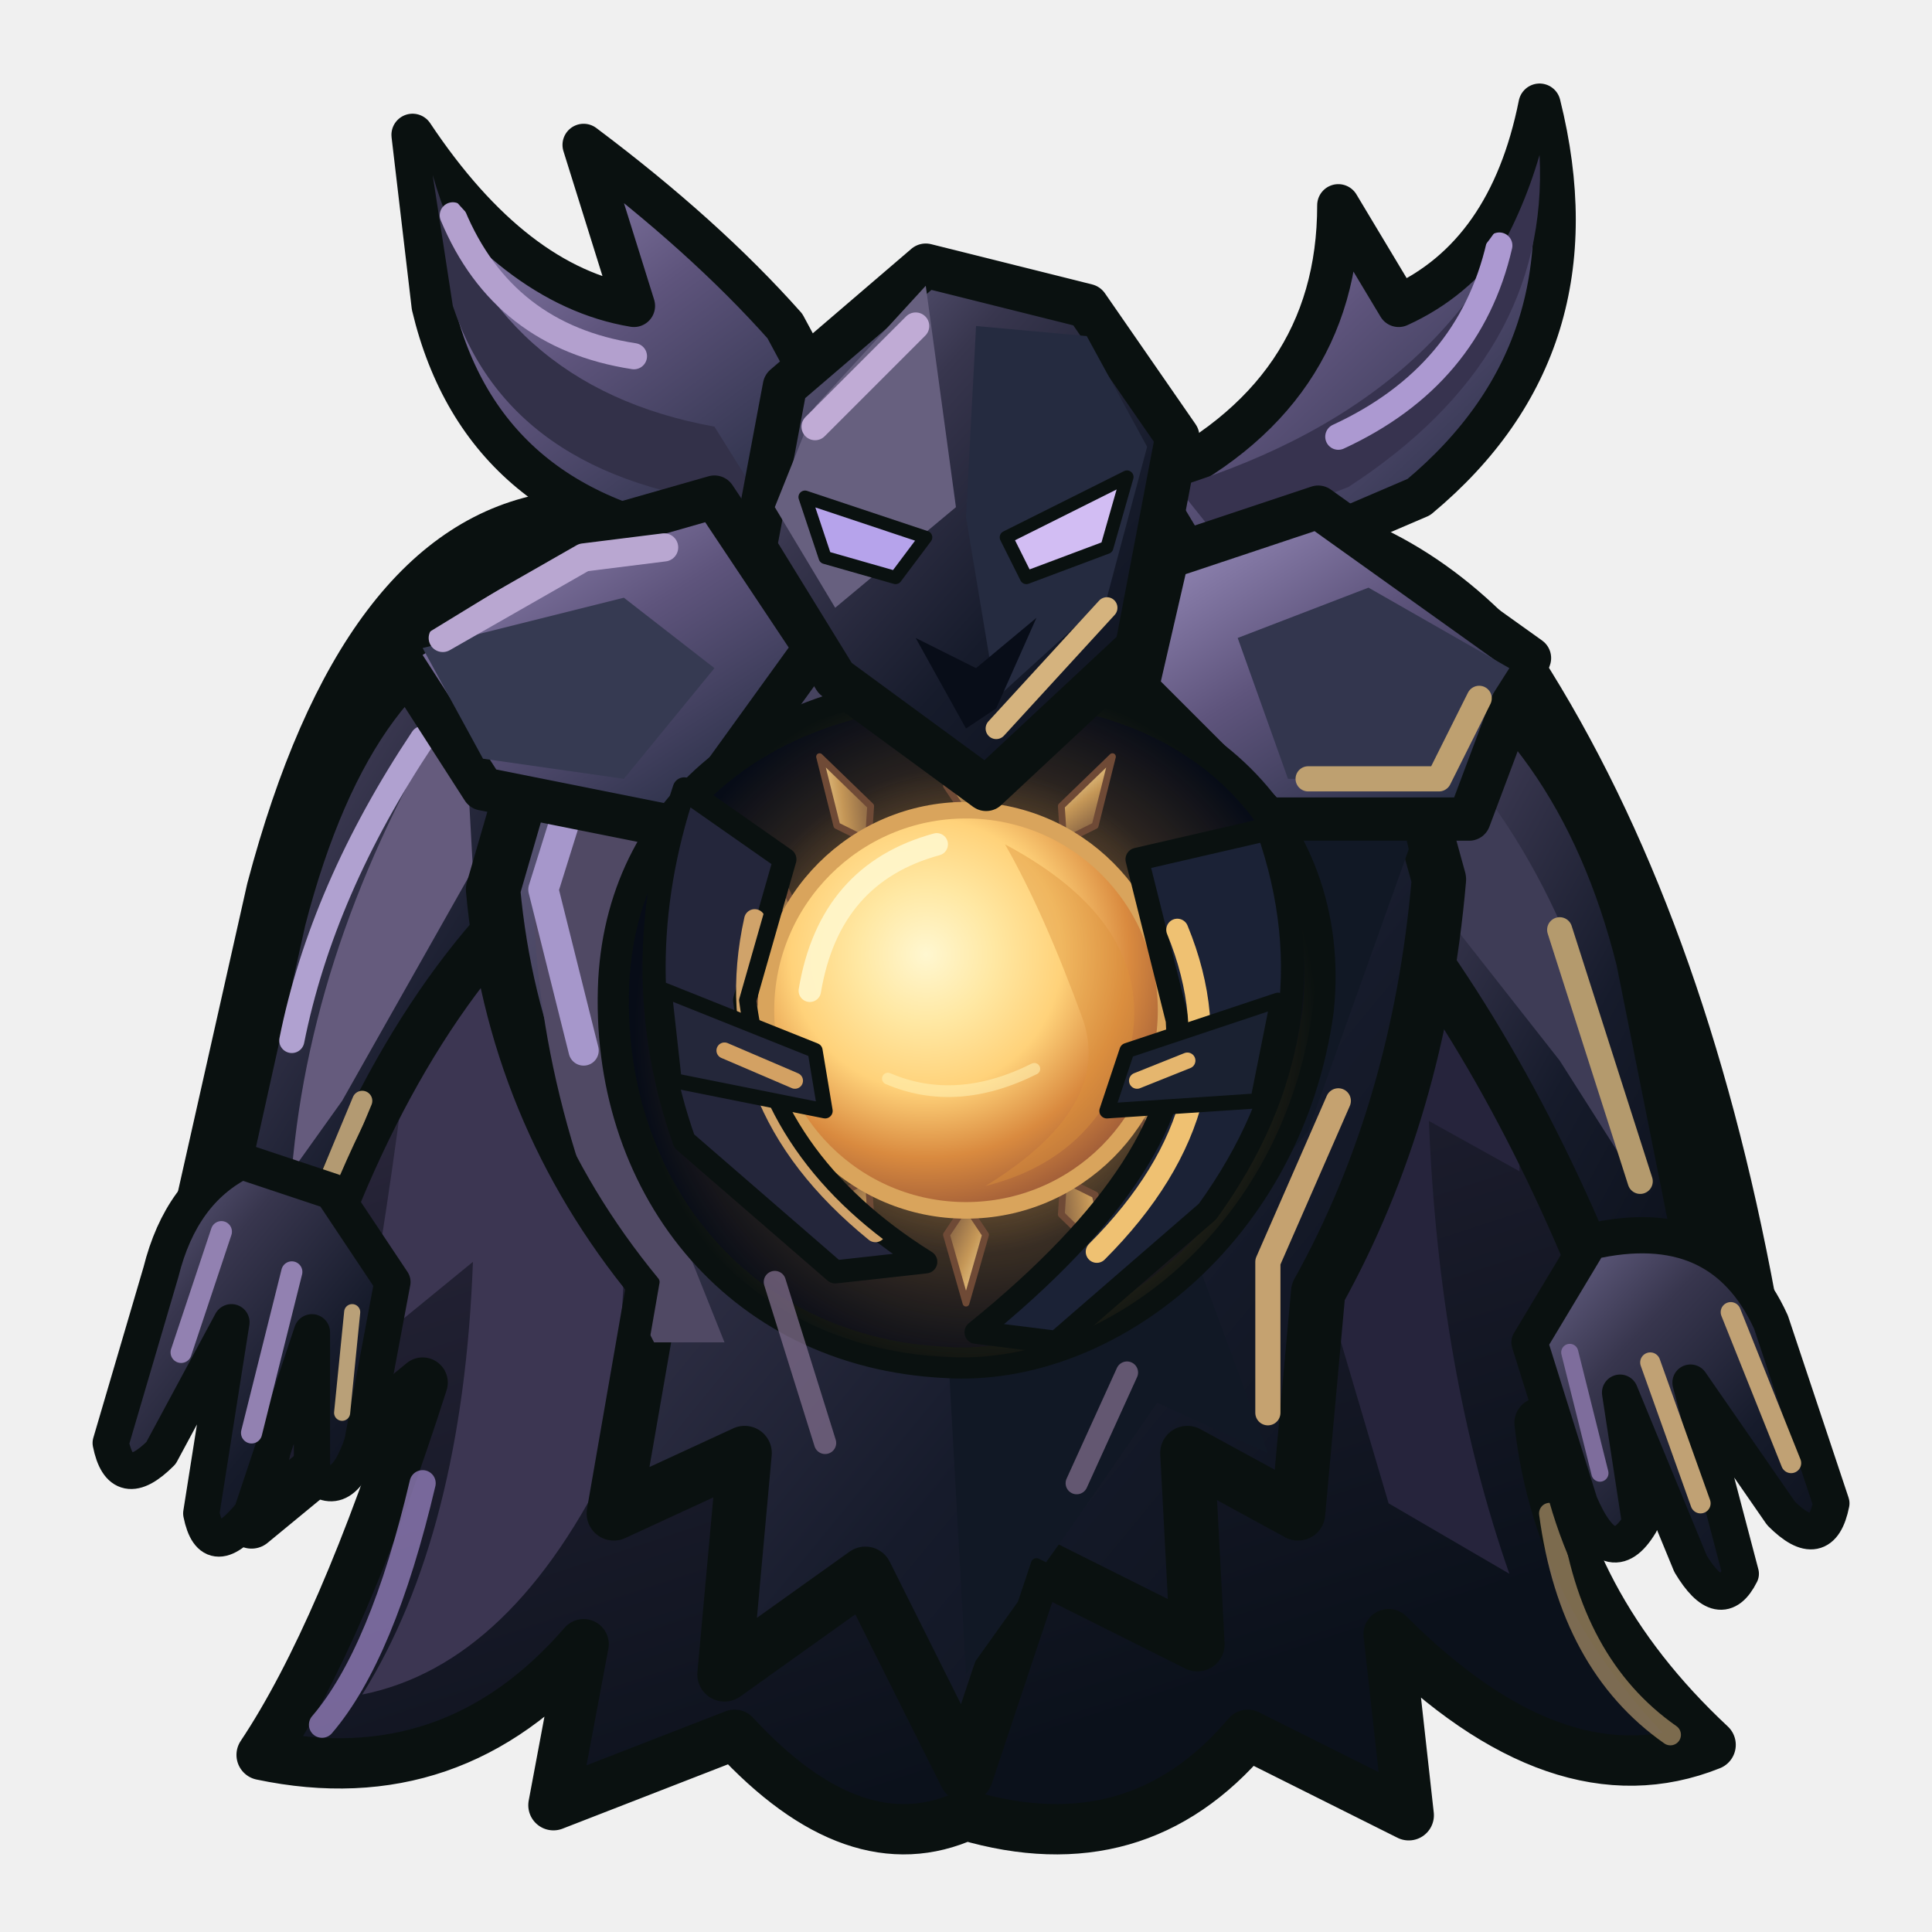
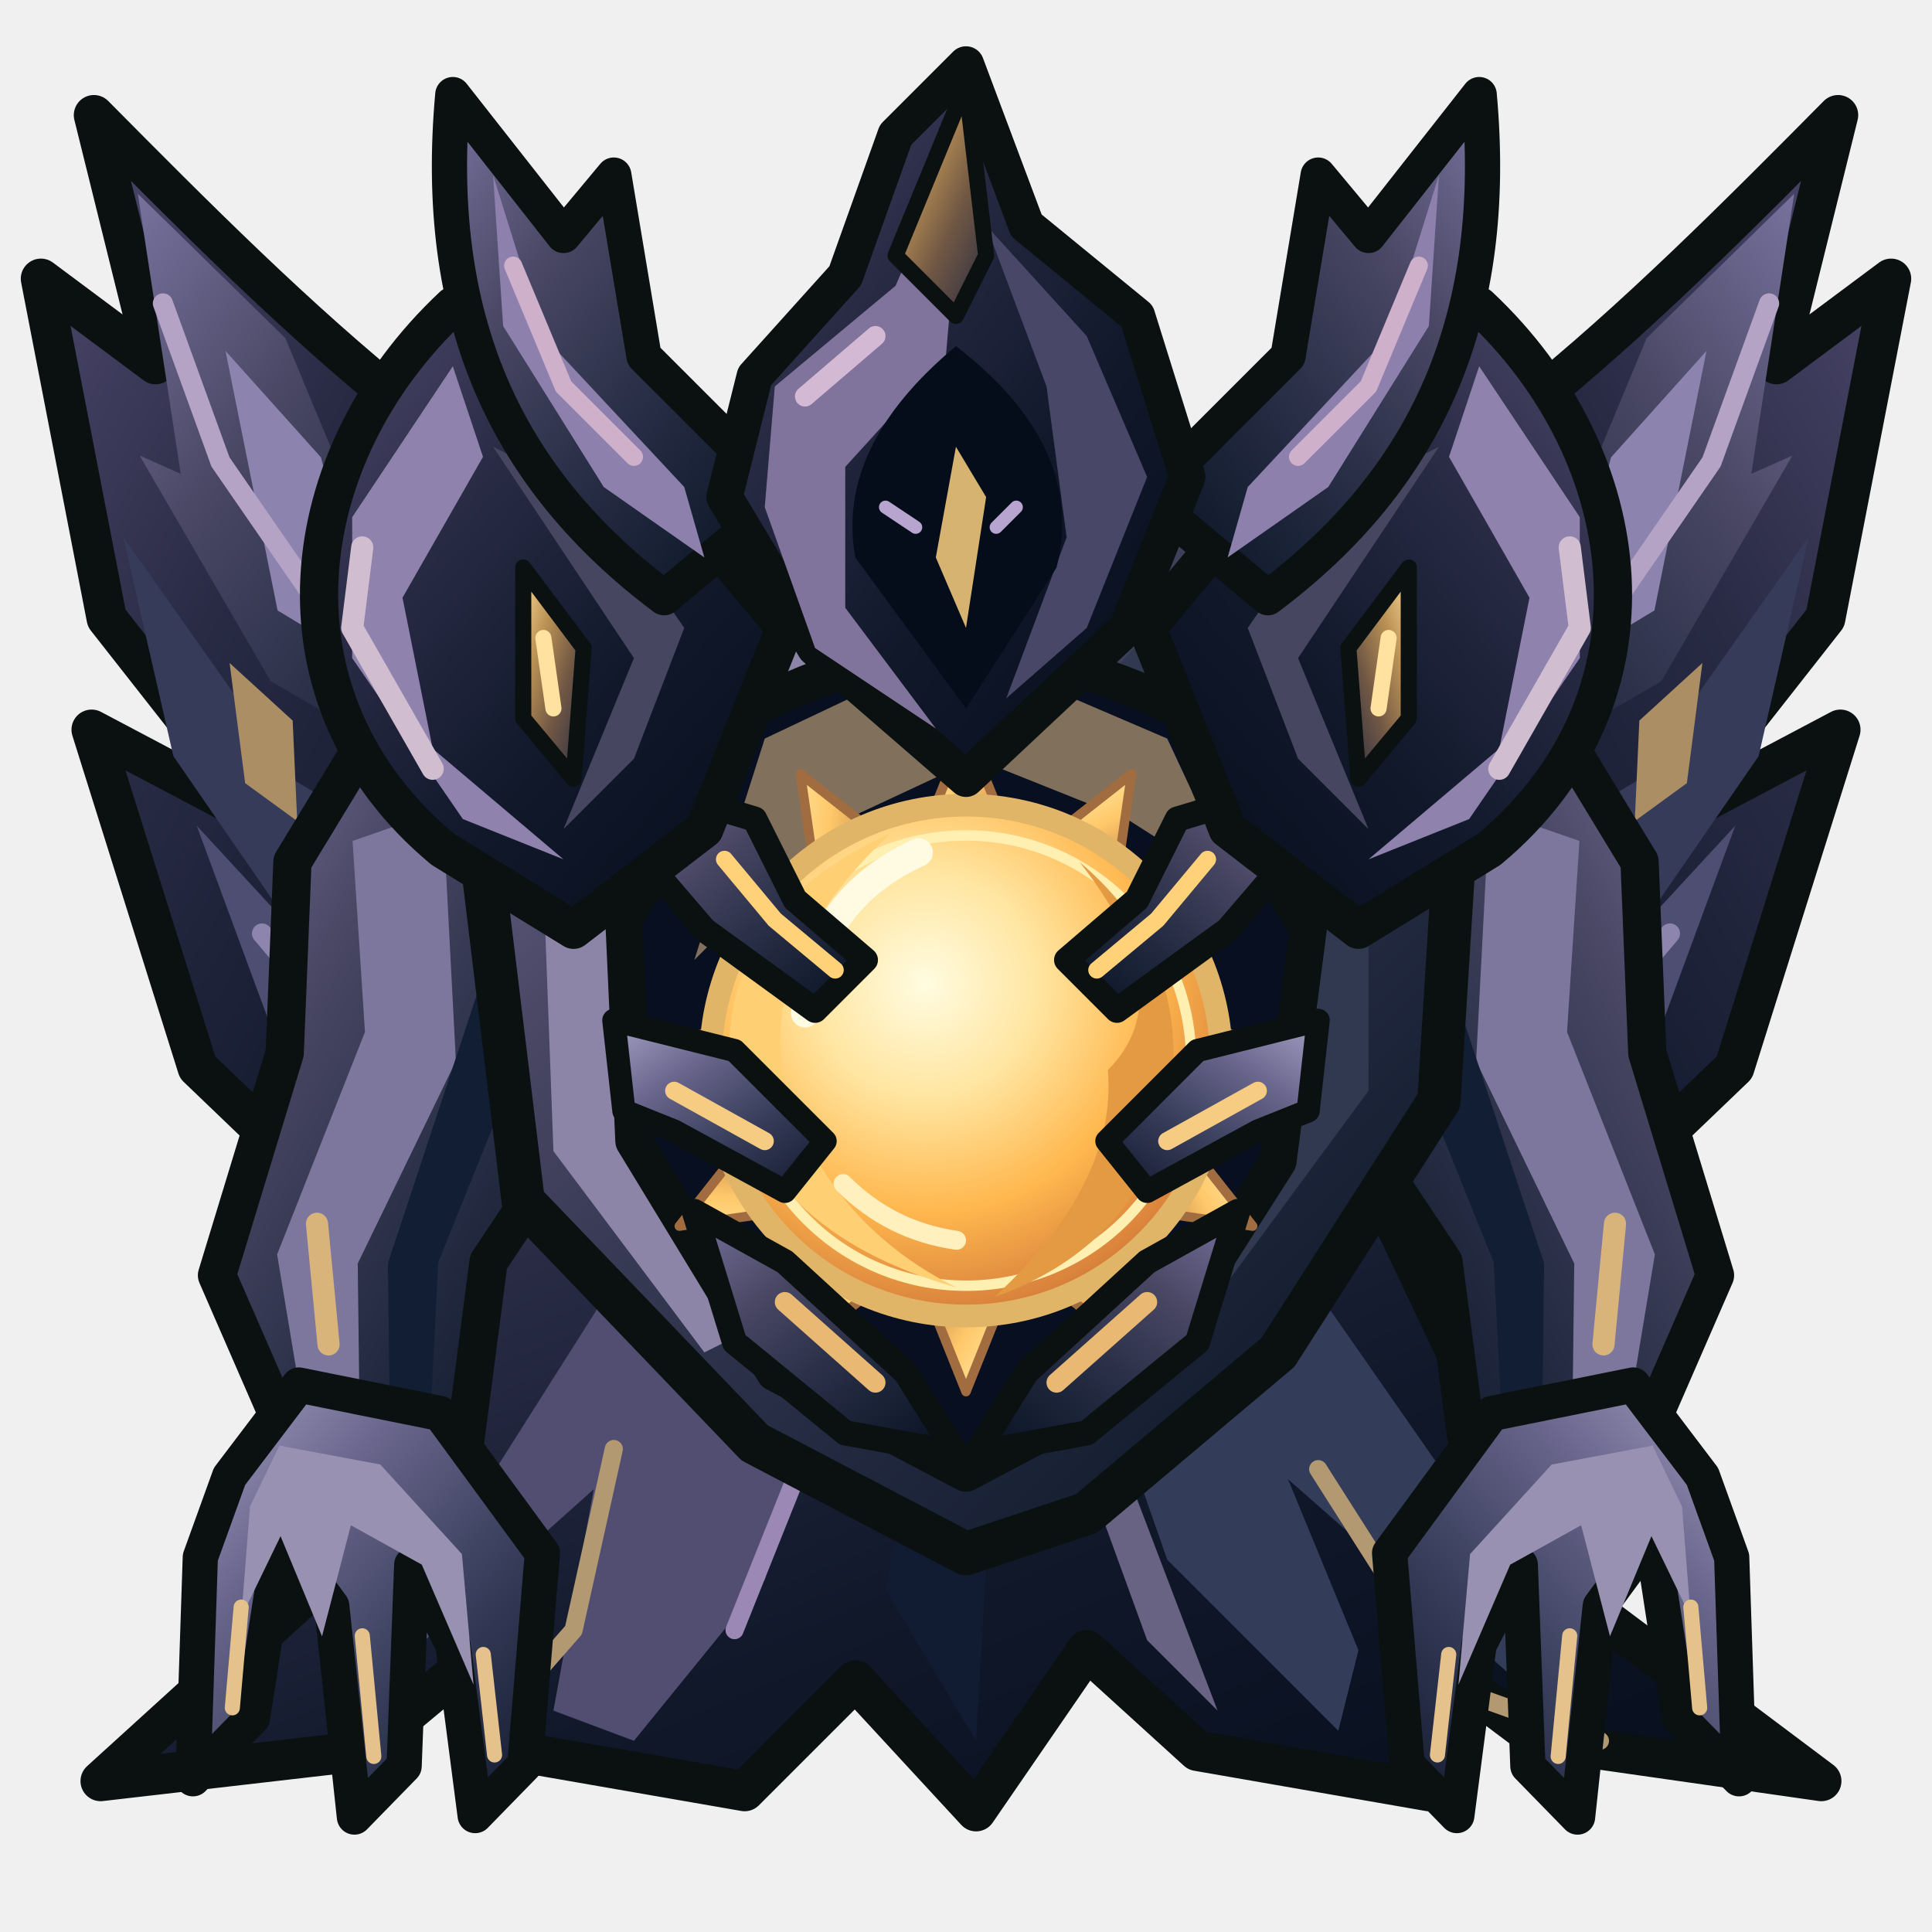
<svg xmlns="http://www.w3.org/2000/svg" viewBox="0 0 192 192" width="192" height="192">
  <defs>
-     <linearGradient id="boss_nightless_3-hide" x1="0" y1="0" x2="0.9" y2="1">
-       <stop offset="0" stop-color="#716b92" />
-       <stop offset="0.333" stop-color="#38364e" />
-       <stop offset="0.667" stop-color="#161b2b" />
-       <stop offset="1" stop-color="#0c111b" />
+     <linearGradient id="boss_nightless_3-obsidian" x1="0" y1="0" x2="0.85" y2="1">
+       <stop offset="0" stop-color="#79739f" />
+       <stop offset="0.333" stop-color="#494764" />
+       <stop offset="0.667" stop-color="#252c43" />
+       <stop offset="1" stop-color="#0c1526" />
    </linearGradient>
-     <linearGradient id="boss_nightless_3-facet" x1="0" y1="0" x2="0.8" y2="1">
-       <stop offset="0" stop-color="#a397c7" />
-       <stop offset="0.5" stop-color="#5e547c" />
-       <stop offset="1" stop-color="#242b40" />
+     <linearGradient id="boss_nightless_3-veil" x1="0" y1="0" x2="0.85" y2="1">
+       <stop offset="0" stop-color="#514b70" />
+       <stop offset="0.333" stop-color="#292b45" />
+       <stop offset="0.667" stop-color="#10182a" />
+       <stop offset="1" stop-color="#080f1e" />
    </linearGradient>
-     <linearGradient id="boss_nightless_3-mantle" x1="0" y1="0" x2="0.4" y2="1">
-       <stop offset="0" stop-color="#524762" />
-       <stop offset="0.5" stop-color="#242235" />
-       <stop offset="1" stop-color="#0b111b" />
+     <linearGradient id="boss_nightless_3-facet" x1="0" y1="0" x2="0.85" y2="1">
+       <stop offset="0" stop-color="#a6a0c4" />
+       <stop offset="0.333" stop-color="#6a668d" />
+       <stop offset="0.667" stop-color="#393f5c" />
+       <stop offset="1" stop-color="#171e34" />
    </linearGradient>
-     <radialGradient id="boss_nightless_3-sun" cx="0.4" cy="0.36" r="0.68">
-       <stop offset="0" stop-color="#fff7d0" />
-       <stop offset="0.25" stop-color="#ffe8a3" />
-       <stop offset="0.5" stop-color="#ffd27a" />
-       <stop offset="0.75" stop-color="#d98a3f" />
-       <stop offset="1" stop-color="#995737" />
+     <linearGradient id="boss_nightless_3-gold" x1="0" y1="0" x2="0.85" y2="1">
+       <stop offset="0" stop-color="#ffdf9b" />
+       <stop offset="0.333" stop-color="#bc9255" />
+       <stop offset="0.667" stop-color="#705744" />
+       <stop offset="1" stop-color="#353343" />
+     </linearGradient>
+     <radialGradient id="boss_nightless_3-sun" cx="42%" cy="35%" r="67%">
+       <stop offset="0" stop-color="#fffce1" />
+       <stop offset="0.333" stop-color="#ffe5a0" />
+       <stop offset="0.667" stop-color="#ffb74e" />
+       <stop offset="1" stop-color="#d37a39" />
    </radialGradient>
-     <radialGradient id="boss_nightless_3-aureole" cx="0.5" cy="0.5" r="0.5">
-       <stop offset="0" stop-color="#ffd27a" stop-opacity="0.75" />
-       <stop offset="0.5" stop-color="#ecaa53" stop-opacity="0.3" />
-       <stop offset="1" stop-color="#e29846" stop-opacity="0" />
-     </radialGradient>
-     <linearGradient id="boss_nightless_3-gold" x1="0" y1="0" x2="0.9" y2="1">
-       <stop offset="0" stop-color="#ffe6a8" />
-       <stop offset="0.5" stop-color="#c59757" />
-       <stop offset="1" stop-color="#76563f" />
+     <linearGradient id="boss_nightless_3-fire" x1="0" y1="0" x2="0.85" y2="1">
+       <stop offset="0" stop-color="#fff0b1" />
+       <stop offset="0.5" stop-color="#ffc86a" />
+       <stop offset="1" stop-color="#bd7b47" />
    </linearGradient>
-     <clipPath id="boss_nightless_3-c0">
-       <path d="M 55 50 Q 36 53 27 87 L 18 127 L 31 118 L 25 150 L 42 136 Q 34 161 26 173 Q 45 177 58 162 L 55 178 L 73 171 Q 85 184 96 179 Q 113 184 124 171 L 140 179 L 138 161 Q 155 178 170 172 Q 155 158 153 140 L 168 149 L 160 120 L 174 128 Q 167 90 151 65 Q 140 52 125 50 Z" fill="#fff" />
-     </clipPath>
-     <clipPath id="boss_nightless_3-c1">
-       <path d="M 51 59 Q 35 63 28 90 L 22 117 L 31 124 Q 41 96 58 83 Z" fill="#fff" />
-     </clipPath>
-     <clipPath id="boss_nightless_3-c2">
-       <path d="M 139 60 Q 157 70 163 94 L 169 124 L 160 129 Q 150 103 135 85 Z" fill="#fff" />
-     </clipPath>
-     <clipPath id="boss_nightless_3-c3">
-       <path d="M 24 116 Q 18 119 16 127 L 11 144 Q 12 149 16 145 L 23 132 L 20 151 Q 21 156 25 151 L 31 133 L 31 147 Q 34 150 36 144 L 39 128 L 33 119 Z" fill="#fff" />
-     </clipPath>
-     <clipPath id="boss_nightless_3-c4">
-       <path d="M 158 120 Q 171 117 176 128 L 182 146 Q 181 151 177 147 L 168 134 L 173 153 Q 171 157 168 152 L 161 135 L 163 148 Q 160 153 157 146 L 152 130 Z" fill="#fff" />
-     </clipPath>
-     <clipPath id="boss_nightless_3-c5">
-       <path d="M 58 56 Q 77 48 96 48 Q 117 47 135 57 L 143 86 Q 141 109 131 127 L 129 149 L 118 143 L 119 162 L 103 154 L 96 175 L 86 155 L 72 165 L 74 143 L 61 149 L 65 126 Q 51 109 49 87 Z" fill="#fff" />
-     </clipPath>
-     <clipPath id="boss_nightless_3-c6">
-       <path d="M 72 53 Q 48 50 43 29 L 41 12 Q 51 27 63 29 L 58 13 Q 70 22 78 31 L 85 44 Z" fill="#fff" />
-     </clipPath>
-     <clipPath id="boss_nightless_3-c7">
-       <path d="M 114 47 Q 133 38 133 19 L 139 29 Q 150 24 153 9 Q 159 33 141 48 L 120 57 Z" fill="#fff" />
-     </clipPath>
-     <clipPath id="boss_nightless_3-c8">
-       <path d="M 57 52 L 71 48 L 81 63 L 68 81 L 48 77 L 39 63 Z" fill="#fff" />
-     </clipPath>
-     <clipPath id="boss_nightless_3-c9">
-       <path d="M 116 54 L 131 49 L 152 64 L 146 80 L 126 80 L 113 67 Z" fill="#fff" />
-     </clipPath>
-     <clipPath id="boss_nightless_3-c10">
-       <path d="M 97 67 C 118 66 133 80 131 99 C 128 121 110 135 94 134 C 73 133 60 116 61 96 C 62 78 77 67 97 67 Z" fill="#fff" />
-     </clipPath>
-     <clipPath id="boss_nightless_3-c11">
-       <path d="M 68 77 Q 62 95 68 112 L 83 125 L 92 124 Q 76 114 74 98 L 78 84 Z" fill="#fff" />
-     </clipPath>
-     <clipPath id="boss_nightless_3-c12">
-       <path d="M 126 81 Q 133 101 120 119 L 105 132 L 97 131 Q 118 114 117 100 L 113 84 Z" fill="#fff" />
-     </clipPath>
-     <clipPath id="boss_nightless_3-c13">
-       <path d="M 78 37 L 92 25 L 108 29 L 117 42 L 113 63 L 98 77 L 83 66 L 75 53 Z" fill="#fff" />
-     </clipPath>
  </defs>
  <g stroke-linecap="round" stroke-linejoin="round">
+     <g>
+       <g transform="rotate(-2.6 65 91)">
+         <path d="M76 60 C52 52 32 30 13 9 L18 34 7 25 12 59 27 80 10 70 19 104 39 125 29 138 54 134 76 112Z" fill="url(#boss_nightless_3-veil)" stroke="#0a1110" stroke-width="4" />
+         <path d="M17 17 L31 32 39 54 62 73 56 84 28 66 16 43 20 45Z" fill="url(#boss_nightless_3-obsidian)" />
+         <path d="M25 33 L34 44 37 58 57 76 50 73 29 59Z" fill="#8c83af" />
+         <path d="M19 28 L24 44 34 60" fill="none" stroke="#b4a3c5" stroke-width="2" />
+         <path d="M14 51 L30 76 54 92 51 105 28 89 18 73Z" fill="#353b58" />
+         <path d="M20 80 L36 99 55 111 51 125 35 118 27 102Z" fill="#4d4e71" />
+         <path d="M26 91 L36 104 46 110" fill="none" stroke="#8d85ad" stroke-width="2" />
+         <path d="M38 57 L46 65 45 76 39 71Z" fill="url(#boss_nightless_3-gold)" stroke="#0a1110" stroke-width="1.3" />
+         <path d="M24 64 L30 70 30 80 25 76Z" fill="#ac8e64" />
+         <path d="M40 104 L47 110 47 117 41 112Z" fill="#947e67" />
+       </g>
+     </g>
+     <g transform="translate(192 0) scale(-1 1)">
+       <g transform="rotate(-2.6 65 91)">
+         <path d="M76 60 C52 52 32 30 13 9 L18 34 7 25 12 59 27 80 10 70 19 104 39 125 29 138 54 134 76 112Z" fill="url(#boss_nightless_3-veil)" stroke="#0a1110" stroke-width="4" />
+         <path d="M17 17 L31 32 39 54 62 73 56 84 28 66 16 43 20 45Z" fill="url(#boss_nightless_3-obsidian)" />
+         <path d="M25 33 L34 44 37 58 57 76 50 73 29 59Z" fill="#8c83af" />
+         <path d="M19 28 L24 44 34 60" fill="none" stroke="#b4a3c5" stroke-width="2" />
+         <path d="M14 51 L30 76 54 92 51 105 28 89 18 73Z" fill="#353b58" />
+         <path d="M20 80 L36 99 55 111 51 125 35 118 27 102Z" fill="#4d4e71" />
+         <path d="M26 91 L36 104 46 110" fill="none" stroke="#8d85ad" stroke-width="2" />
+         <path d="M38 57 L46 65 45 76 39 71Z" fill="url(#boss_nightless_3-gold)" stroke="#0a1110" stroke-width="1.3" />
+         <path d="M24 64 L30 70 30 80 25 76Z" fill="#ac8e64" />
+         <path d="M40 104 L47 110 47 117 41 112Z" fill="#947e67" />
+       </g>
+     </g>
+     <path d="M65 96 L126 95 145 135 157 159 181 177 153 173 141 164 142 178 119 174 108 164 97 180 85 167 74 178 51 174 48 164 36 174 10 177 32 157 45 131Z" fill="url(#boss_nightless_3-veil)" stroke="#0a1110" stroke-width="4" />
+     <path d="M67 118 L83 133 76 157 63 173 55 170 59 148 40 165 48 148Z" fill="#514e72" />
+     <path d="M123 117 L109 135 116 155 133 172 135 164 128 147 153 169 146 150Z" fill="#333c59" />
+     <path d="M92 136 L99 139 97 173 88 158Z" fill="#111c32" />
+     <path d="M106 141 L114 163 121 170 113 149Z" fill="#686382" />
+     <path d="M61 144 L57 162 50 170 M131 146 L145 168 159 173" fill="none" stroke="#b29971" stroke-width="1.8" />
+     <path d="M79 147 L73 162" fill="none" stroke="#9b88b4" stroke-width="1.8" />
    <g transform="translate(0 1.4)">
      <g>
-         <path d="M 55 50 Q 36 53 27 87 L 18 127 L 31 118 L 25 150 L 42 136 Q 34 161 26 173 Q 45 177 58 162 L 55 178 L 73 171 Q 85 184 96 179 Q 113 184 124 171 L 140 179 L 138 161 Q 155 178 170 172 Q 155 158 153 140 L 168 149 L 160 120 L 174 128 Q 167 90 151 65 Q 140 52 125 50 Z" fill="url(#boss_nightless_3-mantle)" stroke="#0a1110" stroke-width="5" />
-         <g clip-path="url(#boss_nightless_3-c0)">
-           <path d="M 44 68 Q 41 106 36 133 L 47 124 Q 46 151 36 167 Q 51 164 61 143 L 63 108 Z" fill="#3c3652" />
-           <path d="M 125 61 Q 151 85 151 115 L 142 110 Q 143 135 150 155 L 138 148 L 125 104 Z" fill="#26243c" />
-           <path d="M 39 95 L 29 130 M 42 146 Q 38 163 32 170" fill="none" stroke="#8c79b3" stroke-width="2.6" opacity="0.82" />
-           <path d="M 154 149 Q 156 164 166 171" fill="none" stroke="#b1956b" stroke-width="2.1" opacity="0.68" />
+         <g transform="rotate(-0.7 49 79)">
+           <path d="M39 68 L57 73 61 105 48 124 45 145 29 144 21 125 28 103 29 84Z" fill="url(#boss_nightless_3-obsidian)" stroke="#0a1110" stroke-width="3.8" />
+           <path d="M35 82 L44 79 45 104 35 124 35 139 29 136 27 123 36 101Z" fill="#7d779d" />
+           <path d="M48 95 L53 100 43 124 42 140 38 139 38 124Z" fill="#121e33" />
+           <path d="M31 120 L32 132" fill="none" stroke="#d8b47a" stroke-width="2.2" />
+           <path d="M29 136 L43 139 53 153 51 174 46 179 44 162 40 154 39 174 34 179 32 158 27 151 24 169 18 175 19 153 22 145Z" fill="url(#boss_nightless_3-facet)" stroke="#0a1110" stroke-width="3.5" />
+           <path d="M27 142 L37 144 45 153 46 166 41 154 34 150 31 161 27 151 23 159 24 148Z" fill="#9991b2" />
+           <path d="M23 158 L22 168 M35 161 L36 173 M47 163 L48 173" fill="none" stroke="#e5c28b" stroke-width="1.5" />
        </g>
-         <path d="M 55 50 Q 36 53 27 87 L 18 127 L 31 118 L 25 150 L 42 136 Q 34 161 26 173 Q 45 177 58 162 L 55 178 L 73 171 Q 85 184 96 179 Q 113 184 124 171 L 140 179 L 138 161 Q 155 178 170 172 Q 155 158 153 140 L 168 149 L 160 120 L 174 128 Q 167 90 151 65 Q 140 52 125 50 Z" fill="none" stroke="#0a1110" stroke-width="1.1" />
+       </g>
+       <g transform="translate(192 0) scale(-1 1)">
+         <g transform="rotate(-0.7 49 79)">
+           <path d="M39 68 L57 73 61 105 48 124 45 145 29 144 21 125 28 103 29 84Z" fill="url(#boss_nightless_3-obsidian)" stroke="#0a1110" stroke-width="3.8" />
+           <path d="M35 82 L44 79 45 104 35 124 35 139 29 136 27 123 36 101Z" fill="#7d779d" />
+           <path d="M48 95 L53 100 43 124 42 140 38 139 38 124Z" fill="#121e33" />
+           <path d="M31 120 L32 132" fill="none" stroke="#d8b47a" stroke-width="2.2" />
+           <path d="M29 136 L43 139 53 153 51 174 46 179 44 162 40 154 39 174 34 179 32 158 27 151 24 169 18 175 19 153 22 145Z" fill="url(#boss_nightless_3-facet)" stroke="#0a1110" stroke-width="3.5" />
+           <path d="M27 142 L37 144 45 153 46 166 41 154 34 150 31 161 27 151 23 159 24 148Z" fill="#9991b2" />
+           <path d="M23 158 L22 168 M35 161 L36 173 M47 163 L48 173" fill="none" stroke="#e5c28b" stroke-width="1.5" />
+         </g>
+       </g>
+       <path d="M66 48 L83 42 111 42 128 49 145 76 143 108 127 133 108 149 96 153 75 142 52 118 48 85Z" fill="url(#boss_nightless_3-obsidian)" stroke="#0a1110" stroke-width="4.3" />
+       <path d="M62 66 L76 52 83 62 69 83 65 110 78 129 70 133 55 113 54 86Z" fill="#8d85a8" />
+       <path d="M120 55 L136 76 136 107 122 126 114 132 121 108 120 82 110 66Z" fill="#303950" />
+       <path d="M75 69 Q95 58 117 69 L130 91 127 114 113 136 96 145 77 135 63 112 62 90Z" fill="#070f21" stroke="#0a1110" stroke-width="3.7" />
+       <path d="M76 72 L95 63 116 72 123 87 112 80 97 74 82 81 69 94Z" fill="#81715c" />
+       <g transform="translate(96 104) scale(0.94) translate(-96 -104) rotate(0 96 104)">
+         <g transform="rotate(0 96 104)">
+           <path d="M92 79 L96 69 100 79 97 83Z" fill="url(#boss_nightless_3-fire)" stroke="#a16c40" stroke-width="1" />
+         </g>
+         <g transform="rotate(30 96 104)">
+           <path d="M92 79 L96 69 100 79 97 83Z" fill="url(#boss_nightless_3-fire)" stroke="#a16c40" stroke-width="1" />
+         </g>
+         <g transform="rotate(60 96 104)">
+           <path d="M92 79 L96 69 100 79 97 83Z" fill="url(#boss_nightless_3-fire)" stroke="#a16c40" stroke-width="1" />
+         </g>
+         <g transform="rotate(90 96 104)">
+           <path d="M92 79 L96 69 100 79 97 83Z" fill="url(#boss_nightless_3-fire)" stroke="#a16c40" stroke-width="1" />
+         </g>
+         <g transform="rotate(120 96 104)">
+           <path d="M92 79 L96 69 100 79 97 83Z" fill="url(#boss_nightless_3-fire)" stroke="#a16c40" stroke-width="1" />
+         </g>
+         <g transform="rotate(150 96 104)">
+           <path d="M92 79 L96 69 100 79 97 83Z" fill="url(#boss_nightless_3-fire)" stroke="#a16c40" stroke-width="1" />
+         </g>
+         <g transform="rotate(180 96 104)">
+           <path d="M92 79 L96 69 100 79 97 83Z" fill="url(#boss_nightless_3-fire)" stroke="#a16c40" stroke-width="1" />
+         </g>
+         <g transform="rotate(210 96 104)">
+           <path d="M92 79 L96 69 100 79 97 83Z" fill="url(#boss_nightless_3-fire)" stroke="#a16c40" stroke-width="1" />
+         </g>
+         <g transform="rotate(240 96 104)">
+           <path d="M92 79 L96 69 100 79 97 83Z" fill="url(#boss_nightless_3-fire)" stroke="#a16c40" stroke-width="1" />
+         </g>
+         <g transform="rotate(270 96 104)">
+           <path d="M92 79 L96 69 100 79 97 83Z" fill="url(#boss_nightless_3-fire)" stroke="#a16c40" stroke-width="1" />
+         </g>
+         <g transform="rotate(300 96 104)">
+           <path d="M92 79 L96 69 100 79 97 83Z" fill="url(#boss_nightless_3-fire)" stroke="#a16c40" stroke-width="1" />
+         </g>
+         <g transform="rotate(330 96 104)">
+           <path d="M92 79 L96 69 100 79 97 83Z" fill="url(#boss_nightless_3-fire)" stroke="#a16c40" stroke-width="1" />
+         </g>
+         <ellipse cx="96" cy="104" rx="27" ry="27" fill="url(#boss_nightless_3-sun)" stroke="#e1b567" stroke-width="2.4" />
+         <ellipse cx="96" cy="104" rx="23.8" ry="23.8" fill="none" stroke="#fff0b1" stroke-width="1.1" />
+         <path d="M88 80 Q72 95 78 110 Q83 122 95 128 Q74 122 71 105 Q70 88 88 80Z" fill="#ffcf73" />
+         <path d="M108 83 Q121 94 117 111 Q113 124 99 129 Q112 117 111 105 Q119 97 108 83Z" fill="#e49a43" />
+         <path d="M79 99 Q80 87 91 82" fill="none" stroke="#fffbe2" stroke-width="3" />
+         <path d="M83 117 Q88 122 95 123" fill="none" stroke="#fff0bd" stroke-width="2" />
      </g>
      <g>
-         <path d="M 51 59 Q 35 63 28 90 L 22 117 L 31 124 Q 41 96 58 83 Z" fill="url(#boss_nightless_3-hide)" stroke="#0a1110" stroke-width="4.8" />
-         <g clip-path="url(#boss_nightless_3-c1)">
-           <path d="M 46 67 Q 31 91 29 115 L 34 108 L 47 85 Z" fill="#655b7d" />
-           <path d="M 42 72 Q 32 87 29 102" fill="none" stroke="#b0a1d0" stroke-width="2.5" />
-           <path d="M 36 108 L 31 120" fill="none" stroke="#b39a72" stroke-width="2" />
-         </g>
-         <path d="M 51 59 Q 35 63 28 90 L 22 117 L 31 124 Q 41 96 58 83 Z" fill="none" stroke="#0a1110" stroke-width="1.1" />
+         <path d="M65 77 L75 80 79 88 86 94 81 99 70 91 64 84Z" fill="url(#boss_nightless_3-obsidian)" stroke="#0a1110" stroke-width="2.5" />
+         <path d="M72 84 L77 90 83 95" fill="none" stroke="#ffd27a" stroke-width="1.7" />
+         <path d="M61 100 L73 103 82 112 78 117 67 111 62 109Z" fill="url(#boss_nightless_3-facet)" stroke="#0a1110" stroke-width="2.3" />
+         <path d="M67 107 L76 112" fill="none" stroke="#f6cb82" stroke-width="1.8" />
+         <path d="M69 119 L78 124 90 135 95 143 84 141 73 132Z" fill="url(#boss_nightless_3-obsidian)" stroke="#0a1110" stroke-width="2.5" />
+         <path d="M78 128 L87 136" fill="none" stroke="#e9b974" stroke-width="2" />
+       </g>
+       <g transform="translate(192 0) scale(-1 1)">
+         <path d="M65 77 L75 80 79 88 86 94 81 99 70 91 64 84Z" fill="url(#boss_nightless_3-obsidian)" stroke="#0a1110" stroke-width="2.5" />
+         <path d="M72 84 L77 90 83 95" fill="none" stroke="#ffd27a" stroke-width="1.7" />
+         <path d="M61 100 L73 103 82 112 78 117 67 111 62 109Z" fill="url(#boss_nightless_3-facet)" stroke="#0a1110" stroke-width="2.3" />
+         <path d="M67 107 L76 112" fill="none" stroke="#f6cb82" stroke-width="1.8" />
+         <path d="M69 119 L78 124 90 135 95 143 84 141 73 132Z" fill="url(#boss_nightless_3-obsidian)" stroke="#0a1110" stroke-width="2.5" />
+         <path d="M78 128 L87 136" fill="none" stroke="#e9b974" stroke-width="2" />
      </g>
      <g>
-         <path d="M 139 60 Q 157 70 163 94 L 169 124 L 160 129 Q 150 103 135 85 Z" fill="url(#boss_nightless_3-hide)" stroke="#0a1110" stroke-width="4.8" />
-         <g clip-path="url(#boss_nightless_3-c2)">
-           <path d="M 143 72 Q 158 88 162 115 L 155 104 L 144 90 Z" fill="#3e3c56" />
-           <path d="M 155 91 L 163 116" fill="none" stroke="#b49a6d" stroke-width="2.5" />
-         </g>
-         <path d="M 139 60 Q 157 70 163 94 L 169 124 L 160 129 Q 150 103 135 85 Z" fill="none" stroke="#0a1110" stroke-width="1.1" />
+         <path d="M44 83 C26 68 29 44 45 29 L63 43 78 61 70 81 57 91Z" fill="url(#boss_nightless_3-veil)" stroke="#0a1110" stroke-width="3.8" />
+         <path d="M45 35 L48 44 40 58 43 73 56 84 46 80 35 64 35 50Z" fill="#8f83ad" />
+         <path d="M49 43 L59 48 68 61 63 74 56 81 63 64Z" fill="#474661" />
+         <path d="M36 53 L35 61 43 75" fill="none" stroke="#d1bdd0" stroke-width="2.2" />
+         <path d="M52 55 L58 63 57 76 52 70Z" fill="url(#boss_nightless_3-gold)" stroke="#0a1110" stroke-width="1.6" />
+         <path d="M54 62 L55 69" fill="none" stroke="#ffe1a0" stroke-width="1.6" />
+         <path d="M66 58 C50 46 43 30 45 8 L56 22 61 16 64 34 78 48Z" fill="url(#boss_nightless_3-obsidian)" stroke="#0a1110" stroke-width="3.5" />
+         <path d="M49 16 L54 32 68 47 70 54 60 47 50 31Z" fill="#8d80ac" />
+         <path d="M51 25 L56 37 63 44" fill="none" stroke="#cfb0cb" stroke-width="1.8" />
      </g>
-       <g transform="rotate(0 28 121) translate(0 -2)">
-         <g>
-           <path d="M 24 116 Q 18 119 16 127 L 11 144 Q 12 149 16 145 L 23 132 L 20 151 Q 21 156 25 151 L 31 133 L 31 147 Q 34 150 36 144 L 39 128 L 33 119 Z" fill="url(#boss_nightless_3-hide)" stroke="#0a1110" stroke-width="3.6" />
-           <g clip-path="url(#boss_nightless_3-c3)">
-             <path d="M 22 123 L 18 135 M 29 127 L 25 143" fill="none" stroke="#9281b1" stroke-width="2.1" />
-             <path d="M 35 131 L 34 141" fill="none" stroke="#b9a078" stroke-width="1.6" />
-           </g>
-           <path d="M 24 116 Q 18 119 16 127 L 11 144 Q 12 149 16 145 L 23 132 L 20 151 Q 21 156 25 151 L 31 133 L 31 147 Q 34 150 36 144 L 39 128 L 33 119 Z" fill="none" stroke="#0a1110" stroke-width="1.1" />
-         </g>
+       <g transform="translate(192 0) scale(-1 1)">
+         <path d="M44 83 C26 68 29 44 45 29 L63 43 78 61 70 81 57 91Z" fill="url(#boss_nightless_3-veil)" stroke="#0a1110" stroke-width="3.8" />
+         <path d="M45 35 L48 44 40 58 43 73 56 84 46 80 35 64 35 50Z" fill="#8f83ad" />
+         <path d="M49 43 L59 48 68 61 63 74 56 81 63 64Z" fill="#474661" />
+         <path d="M36 53 L35 61 43 75" fill="none" stroke="#d1bdd0" stroke-width="2.2" />
+         <path d="M52 55 L58 63 57 76 52 70Z" fill="url(#boss_nightless_3-gold)" stroke="#0a1110" stroke-width="1.6" />
+         <path d="M54 62 L55 69" fill="none" stroke="#ffe1a0" stroke-width="1.6" />
+         <path d="M66 58 C50 46 43 30 45 8 L56 22 61 16 64 34 78 48Z" fill="url(#boss_nightless_3-obsidian)" stroke="#0a1110" stroke-width="3.5" />
+         <path d="M49 16 L54 32 68 47 70 54 60 47 50 31Z" fill="#8d80ac" />
+         <path d="M51 25 L56 37 63 44" fill="none" stroke="#cfb0cb" stroke-width="1.8" />
      </g>
-       <g transform="rotate(0 165 124) translate(0 2)">
-         <g>
-           <path d="M 158 120 Q 171 117 176 128 L 182 146 Q 181 151 177 147 L 168 134 L 173 153 Q 171 157 168 152 L 161 135 L 163 148 Q 160 153 157 146 L 152 130 Z" fill="url(#boss_nightless_3-hide)" stroke="#0a1110" stroke-width="3.6" />
-           <g clip-path="url(#boss_nightless_3-c4)">
-             <path d="M 172 127 L 178 142 M 164 132 L 169 146" fill="none" stroke="#c0a174" stroke-width="2" />
-             <path d="M 156 131 L 159 143" fill="none" stroke="#7e6d9c" stroke-width="1.7" />
-           </g>
-           <path d="M 158 120 Q 171 117 176 128 L 182 146 Q 181 151 177 147 L 168 134 L 173 153 Q 171 157 168 152 L 161 135 L 163 148 Q 160 153 157 146 L 152 130 Z" fill="none" stroke="#0a1110" stroke-width="1.1" />
-         </g>
-       </g>
-       <g>
-         <path d="M 58 56 Q 77 48 96 48 Q 117 47 135 57 L 143 86 Q 141 109 131 127 L 129 149 L 118 143 L 119 162 L 103 154 L 96 175 L 86 155 L 72 165 L 74 143 L 61 149 L 65 126 Q 51 109 49 87 Z" fill="url(#boss_nightless_3-hide)" stroke="#0a1110" stroke-width="5.4" />
-         <g clip-path="url(#boss_nightless_3-c5)">
-           <path d="M 60 60 L 80 55 L 70 79 L 62 107 L 72 132 L 65 132 Q 53 109 53 86 Z" fill="#504964" />
-           <path d="M 119 56 L 135 61 L 140 83 L 130 111 L 119 124 L 126 143 L 115 138 L 106 151 L 96 165 L 94 129 Z" fill="#111825" />
-           <path d="M 59 71 L 54 87 L 58 103" fill="none" stroke="#a697cb" stroke-width="3" />
-           <path d="M 133 108 L 126 124 L 126 139" fill="none" stroke="#c5a270" stroke-width="2.5" />
-         </g>
-         <path d="M 58 56 Q 77 48 96 48 Q 117 47 135 57 L 143 86 Q 141 109 131 127 L 129 149 L 118 143 L 119 162 L 103 154 L 96 175 L 86 155 L 72 165 L 74 143 L 61 149 L 65 126 Q 51 109 49 87 Z" fill="none" stroke="#0a1110" stroke-width="1.1" />
-       </g>
-       <g>
-         <path d="M 72 53 Q 48 50 43 29 L 41 12 Q 51 27 63 29 L 58 13 Q 70 22 78 31 L 85 44 Z" fill="url(#boss_nightless_3-facet)" stroke="#0a1110" stroke-width="4.2" />
-         <g clip-path="url(#boss_nightless_3-c6)">
-           <path d="M 43 16 Q 49 37 71 41 L 76 49 Q 51 47 45 29 Z" fill="#333149" />
-           <path d="M 45 20 Q 50 32 63 34" fill="none" stroke="#b3a0ce" stroke-width="2.6" />
-         </g>
-         <path d="M 72 53 Q 48 50 43 29 L 41 12 Q 51 27 63 29 L 58 13 Q 70 22 78 31 L 85 44 Z" fill="none" stroke="#0a1110" stroke-width="1.1" />
-       </g>
-       <g>
-         <path d="M 114 47 Q 133 38 133 19 L 139 29 Q 150 24 153 9 Q 159 33 141 48 L 120 57 Z" fill="url(#boss_nightless_3-facet)" stroke="#0a1110" stroke-width="4.2" />
-         <g clip-path="url(#boss_nightless_3-c7)">
-           <path d="M 153 14 Q 154 34 134 47 L 121 52 L 117 47 Q 146 38 153 14 Z" fill="#37334f" />
-           <path d="M 149 23 Q 146 36 133 42" fill="none" stroke="#ac99d1" stroke-width="2.6" />
-         </g>
-         <path d="M 114 47 Q 133 38 133 19 L 139 29 Q 150 24 153 9 Q 159 33 141 48 L 120 57 Z" fill="none" stroke="#0a1110" stroke-width="1.1" />
-       </g>
-       <g>
-         <path d="M 57 52 L 71 48 L 81 63 L 68 81 L 48 77 L 39 63 Z" fill="url(#boss_nightless_3-facet)" stroke="#0a1110" stroke-width="4.3" />
-         <g clip-path="url(#boss_nightless_3-c8)">
-           <path d="M 42 63 L 62 58 L 71 65 L 62 76 L 48 74 Z" fill="#363a52" />
-           <path d="M 44 62 L 58 54 L 66 53" fill="none" stroke="#b9a7d1" stroke-width="2.8" />
-         </g>
-         <path d="M 57 52 L 71 48 L 81 63 L 68 81 L 48 77 L 39 63 Z" fill="none" stroke="#0a1110" stroke-width="1.1" />
-       </g>
-       <g>
-         <path d="M 116 54 L 131 49 L 152 64 L 146 80 L 126 80 L 113 67 Z" fill="url(#boss_nightless_3-facet)" stroke="#0a1110" stroke-width="4.3" />
-         <g clip-path="url(#boss_nightless_3-c9)">
-           <path d="M 123 62 L 136 57 L 150 65 L 143 76 L 128 76 Z" fill="#33364e" />
-           <path d="M 147 68 L 143 76 L 130 76" fill="none" stroke="#bea070" stroke-width="2.5" />
-         </g>
-         <path d="M 116 54 L 131 49 L 152 64 L 146 80 L 126 80 L 113 67 Z" fill="none" stroke="#0a1110" stroke-width="1.1" />
-       </g>
-       <g>
-         <path d="M 97 67 C 118 66 133 80 131 99 C 128 121 110 135 94 134 C 73 133 60 116 61 96 C 62 78 77 67 97 67 Z" fill="#070c17" stroke="#0a1110" stroke-width="3.1" />
-         <g clip-path="url(#boss_nightless_3-c10)">
-           <ellipse cx="97" cy="101" rx="34" ry="35" fill="url(#boss_nightless_3-aureole)" />
-         </g>
-         <path d="M 97 67 C 118 66 133 80 131 99 C 128 121 110 135 94 134 C 73 133 60 116 61 96 C 62 78 77 67 97 67 Z" fill="none" stroke="#0a1110" stroke-width="1.1" />
-       </g>
-       <g transform="translate(96 99) scale(0.97) translate(-96 -99)">
-         <circle cx="96" cy="99" r="25" fill="url(#boss_nightless_3-aureole)" />
-         <g transform="rotate(0 96 99)">
-           <path d="M 94 76 L 96 69 L 98 76 L 96 79 Z" fill="url(#boss_nightless_3-gold)" stroke="#6f4a36" stroke-width="0.7" />
-         </g>
-         <g transform="rotate(30 96 99)">
-           <path d="M 94 76 L 96 69 L 98 76 L 96 79 Z" fill="url(#boss_nightless_3-gold)" stroke="#6f4a36" stroke-width="0.7" />
-         </g>
-         <g transform="rotate(60 96 99)">
-           <path d="M 94 76 L 96 69 L 98 76 L 96 79 Z" fill="url(#boss_nightless_3-gold)" stroke="#6f4a36" stroke-width="0.7" />
-         </g>
-         <g transform="rotate(90 96 99)">
-           <path d="M 94 76 L 96 69 L 98 76 L 96 79 Z" fill="url(#boss_nightless_3-gold)" stroke="#6f4a36" stroke-width="0.7" />
-         </g>
-         <g transform="rotate(120 96 99)">
-           <path d="M 94 76 L 96 69 L 98 76 L 96 79 Z" fill="url(#boss_nightless_3-gold)" stroke="#6f4a36" stroke-width="0.7" />
-         </g>
-         <g transform="rotate(150 96 99)">
-           <path d="M 94 76 L 96 69 L 98 76 L 96 79 Z" fill="url(#boss_nightless_3-gold)" stroke="#6f4a36" stroke-width="0.7" />
-         </g>
-         <g transform="rotate(180 96 99)">
-           <path d="M 94 76 L 96 69 L 98 76 L 96 79 Z" fill="url(#boss_nightless_3-gold)" stroke="#6f4a36" stroke-width="0.7" />
-         </g>
-         <g transform="rotate(210 96 99)">
-           <path d="M 94 76 L 96 69 L 98 76 L 96 79 Z" fill="url(#boss_nightless_3-gold)" stroke="#6f4a36" stroke-width="0.7" />
-         </g>
-         <g transform="rotate(240 96 99)">
-           <path d="M 94 76 L 96 69 L 98 76 L 96 79 Z" fill="url(#boss_nightless_3-gold)" stroke="#6f4a36" stroke-width="0.7" />
-         </g>
-         <g transform="rotate(270 96 99)">
-           <path d="M 94 76 L 96 69 L 98 76 L 96 79 Z" fill="url(#boss_nightless_3-gold)" stroke="#6f4a36" stroke-width="0.7" />
-         </g>
-         <g transform="rotate(300 96 99)">
-           <path d="M 94 76 L 96 69 L 98 76 L 96 79 Z" fill="url(#boss_nightless_3-gold)" stroke="#6f4a36" stroke-width="0.7" />
-         </g>
-         <g transform="rotate(330 96 99)">
-           <path d="M 94 76 L 96 69 L 98 76 L 96 79 Z" fill="url(#boss_nightless_3-gold)" stroke="#6f4a36" stroke-width="0.7" />
-         </g>
-         <circle cx="96" cy="99" r="20.5" fill="url(#boss_nightless_3-sun)" stroke="#d9a45c" stroke-width="1.7" />
-         <path d="M 80 97 Q 82 85 93 82" fill="none" stroke="#fff7cd" stroke-width="2.3" opacity="0.88" />
-         <path d="M 100 82 Q 115 90 113 102 Q 110 114 98 117 Q 111 109 108 100 Q 104 89 100 82 Z" fill="#dc913c" stroke="#0a1110" stroke-width="0" opacity="0.42" />
-         <path d="M 88 106 Q 95 109 103 105" fill="none" stroke="#fff3b7" stroke-width="1.2" opacity="0.55" />
-       </g>
-       <g>
-         <path d="M 68 77 Q 62 95 68 112 L 83 125 L 92 124 Q 76 114 74 98 L 78 84 Z" fill="#24263b" stroke="#0a1110" stroke-width="2.3" />
-         <g clip-path="url(#boss_nightless_3-c11)">
-           <path d="M 75 90 Q 71 108 87 121" fill="none" stroke="#d0a36a" stroke-width="2.1" />
-         </g>
-         <path d="M 68 77 Q 62 95 68 112 L 83 125 L 92 124 Q 76 114 74 98 L 78 84 Z" fill="none" stroke="#0a1110" stroke-width="1.1" />
-       </g>
-       <g>
-         <path d="M 126 81 Q 133 101 120 119 L 105 132 L 97 131 Q 118 114 117 100 L 113 84 Z" fill="#1b2236" stroke="#0a1110" stroke-width="2.3" />
-         <g clip-path="url(#boss_nightless_3-c12)">
-           <path d="M 117 91 Q 124 108 109 123" fill="none" stroke="#efc172" stroke-width="2.2" />
-         </g>
-         <path d="M 126 81 Q 133 101 120 119 L 105 132 L 97 131 Q 118 114 117 100 L 113 84 Z" fill="none" stroke="#0a1110" stroke-width="1.1" />
-       </g>
-       <path d="M 66 97 L 81 103 L 82 109 L 67 106 Z" fill="#24273a" stroke="#0a1110" stroke-width="1.5" />
-       <path d="M 72 103 L 79 106" fill="none" stroke="#d3a163" stroke-width="1.6" />
-       <path d="M 127 98 L 112 103 L 110 109 L 125 108 Z" fill="#1a2131" stroke="#0a1110" stroke-width="1.5" />
-       <path d="M 118 104 L 113 106" fill="none" stroke="#e5b66e" stroke-width="1.6" />
-       <g>
-         <path d="M 78 37 L 92 25 L 108 29 L 117 42 L 113 63 L 98 77 L 83 66 L 75 53 Z" fill="url(#boss_nightless_3-hide)" stroke="#0a1110" stroke-width="4.4" />
-         <g clip-path="url(#boss_nightless_3-c13)">
-           <path d="M 92 27 L 95 49 L 83 59 L 77 49 L 81 39 Z" fill="#67607f" />
-           <path d="M 97 31 L 108 32 L 114 43 L 110 58 L 99 68 L 96 50 Z" fill="#252b40" />
-           <path d="M 81 41 L 91 31" fill="none" stroke="#c0abd5" stroke-width="2.7" />
-           <path d="M 110 59 L 99 71" fill="none" stroke="#d5b37e" stroke-width="2.1" />
-         </g>
-         <path d="M 78 37 L 92 25 L 108 29 L 117 42 L 113 63 L 98 77 L 83 66 L 75 53 Z" fill="none" stroke="#0a1110" stroke-width="1.1" />
-       </g>
-       <path d="M 80 48 L 92 52 L 89 56 L 82 54 Z" fill="#b6a3eb" stroke="#0a1110" stroke-width="1.3" />
-       <path d="M 100 52 L 112 46 L 110 53 L 102 56 Z" fill="#d2bdf3" stroke="#0a1110" stroke-width="1.3" />
-       <path d="M 91 62 L 97 65 L 103 60 L 99 69 L 96 71 Z" fill="#080d18" />
-       <path d="M 77 126 L 82 142 M 112 135 L 107 146" fill="none" stroke="#867291" stroke-width="2.2" opacity="0.7" />
+       <path d="M75 36 L84 26 89 12 96 5 102 21 113 30 118 46 112 61 96 76 81 63 72 48Z" fill="url(#boss_nightless_3-veil)" stroke="#0a1110" stroke-width="3.6" />
+       <path d="M77 37 L89 27 96 11 94 34 84 45 84 59 93 71 81 63 76 49Z" fill="#81749c" />
+       <path d="M98 21 L108 32 114 46 108 61 100 68 106 52 104 37Z" fill="#484768" />
+       <path d="M95 33 Q108 43 105 55 L96 69 85 54 Q83 43 95 33Z" fill="#050d1b" />
+       <path d="M80 38 L87 32" fill="none" stroke="#d4b9d4" stroke-width="2" />
+       <path d="M89 24 L96 7 98 24 95 30Z" fill="url(#boss_nightless_3-gold)" stroke="#0a1110" stroke-width="1.6" />
+       <path d="M95 43 L98 48 96 61 93 54Z" fill="#d7b372" />
+       <path d="M88 49 L91 51 M101 49 L99 51" fill="none" stroke="#b8a5cf" stroke-width="1.3" />
    </g>
  </g>
</svg>
